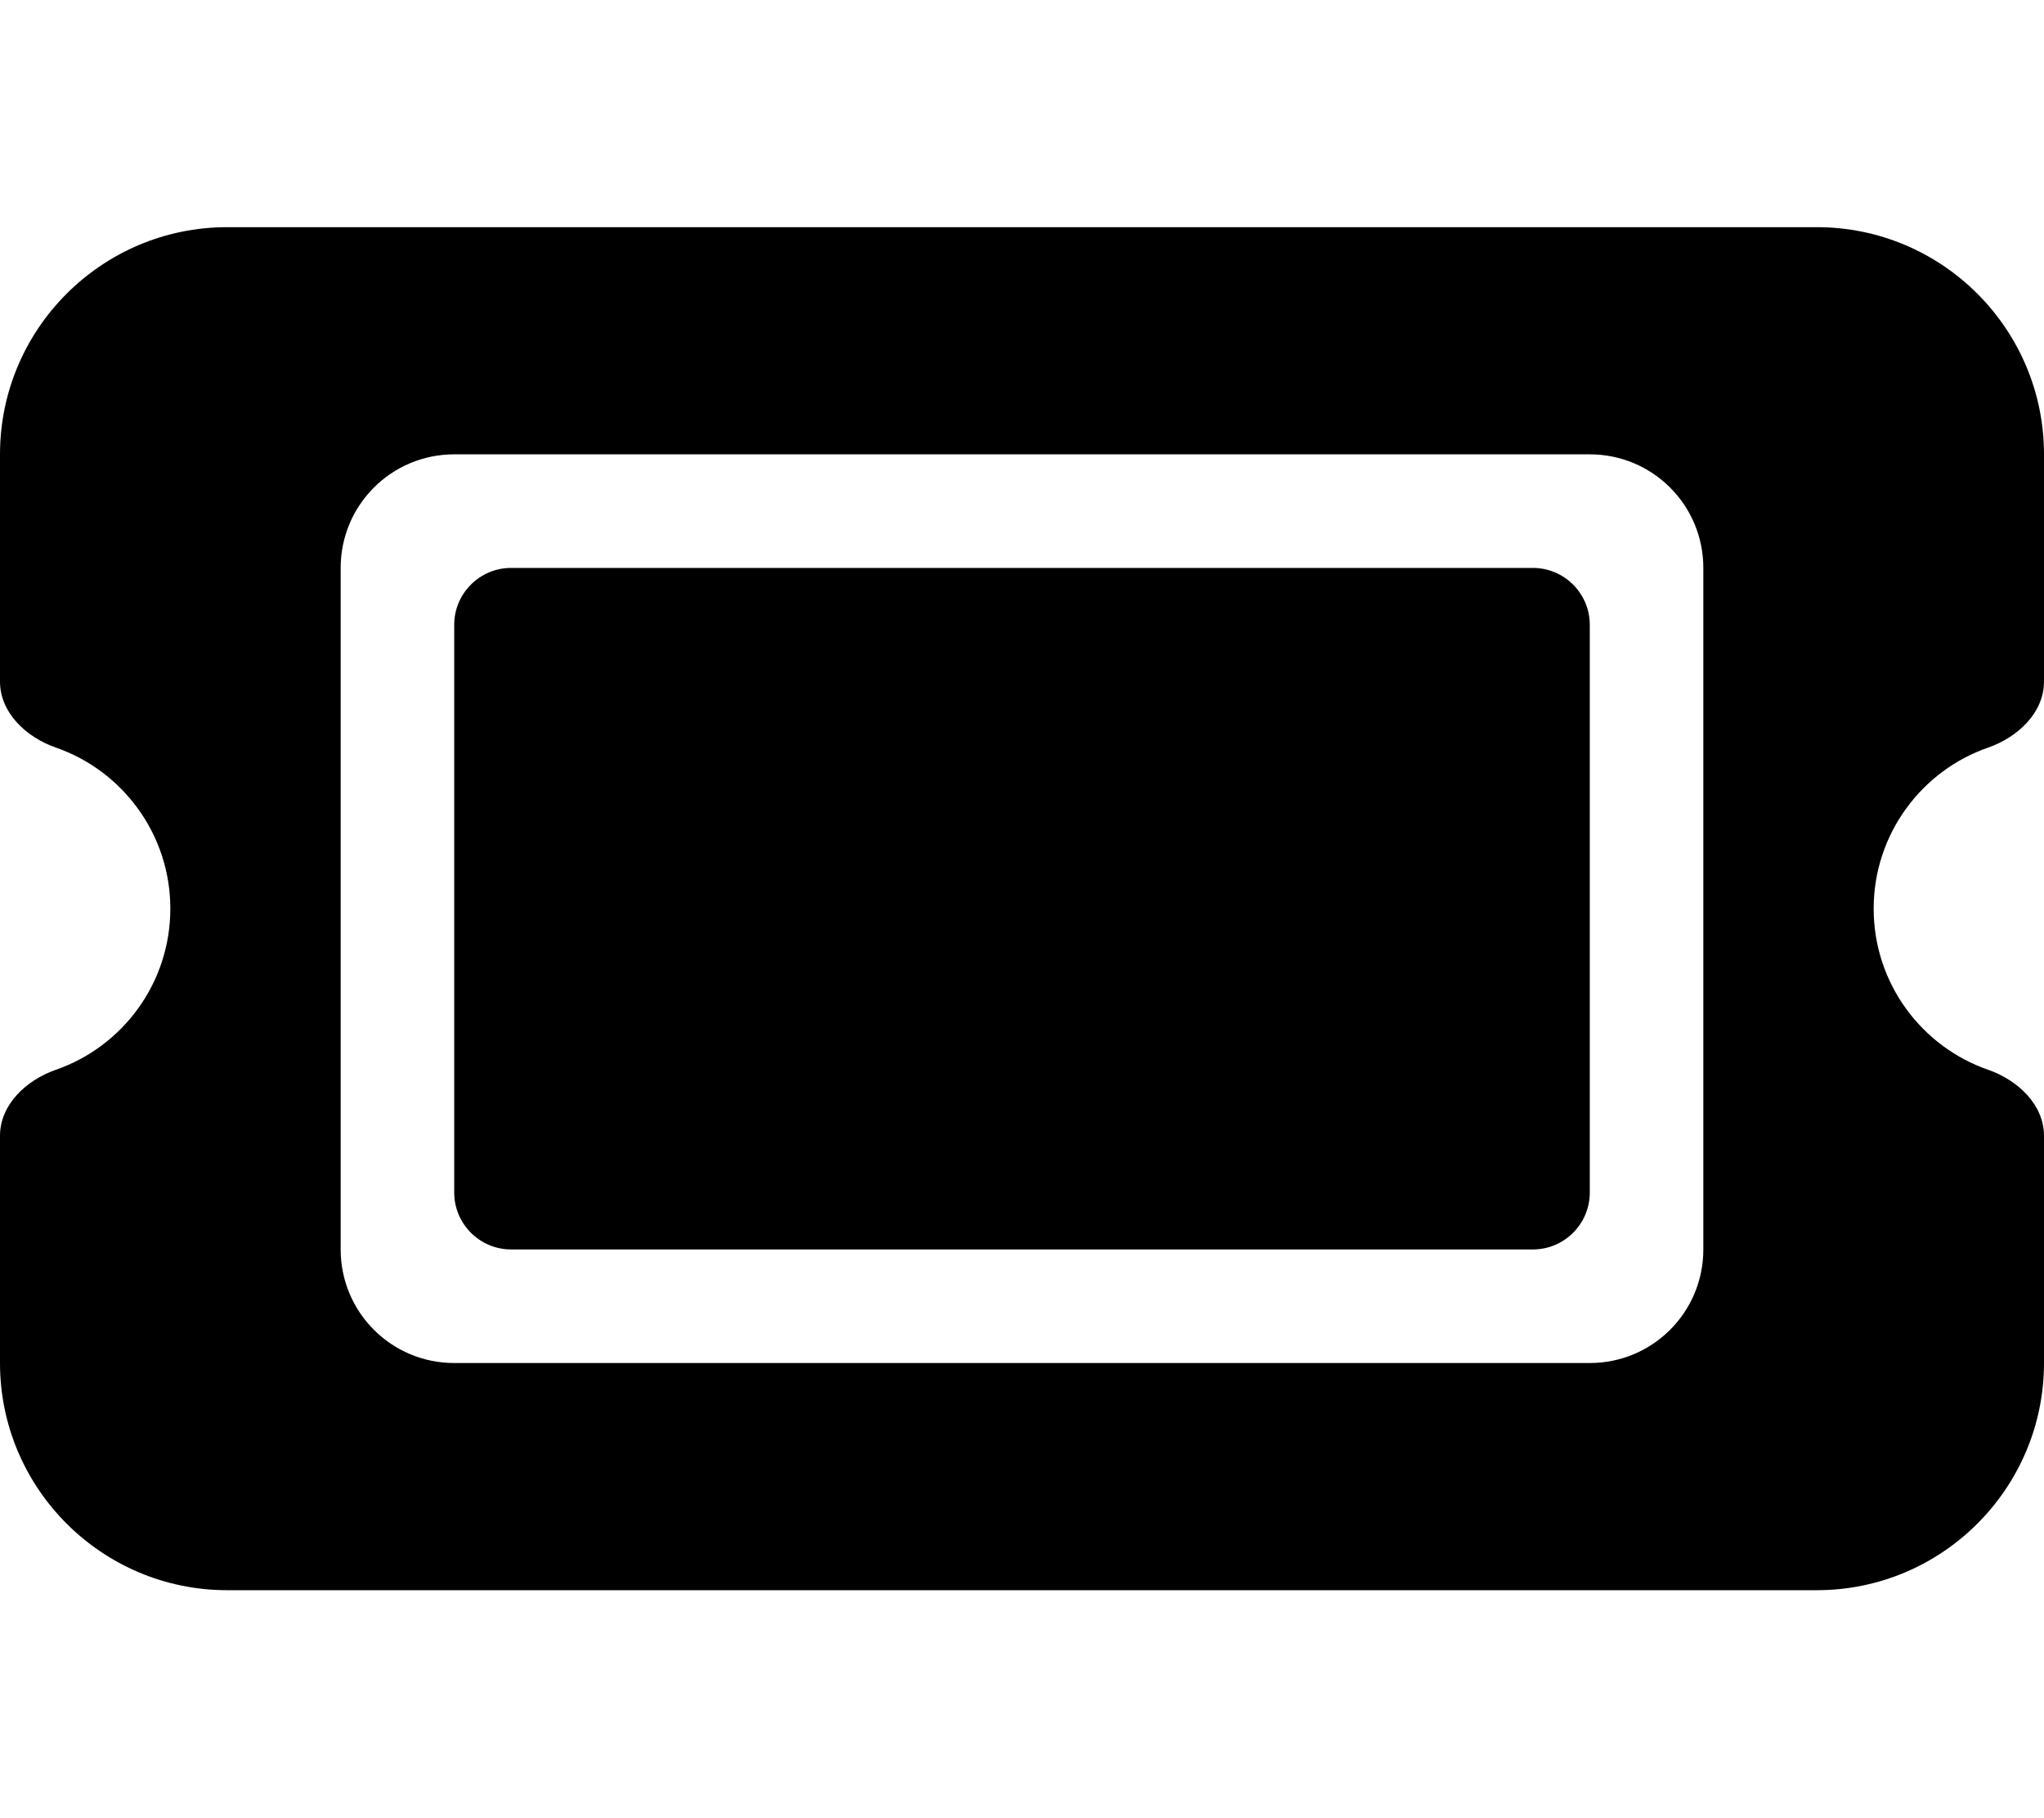
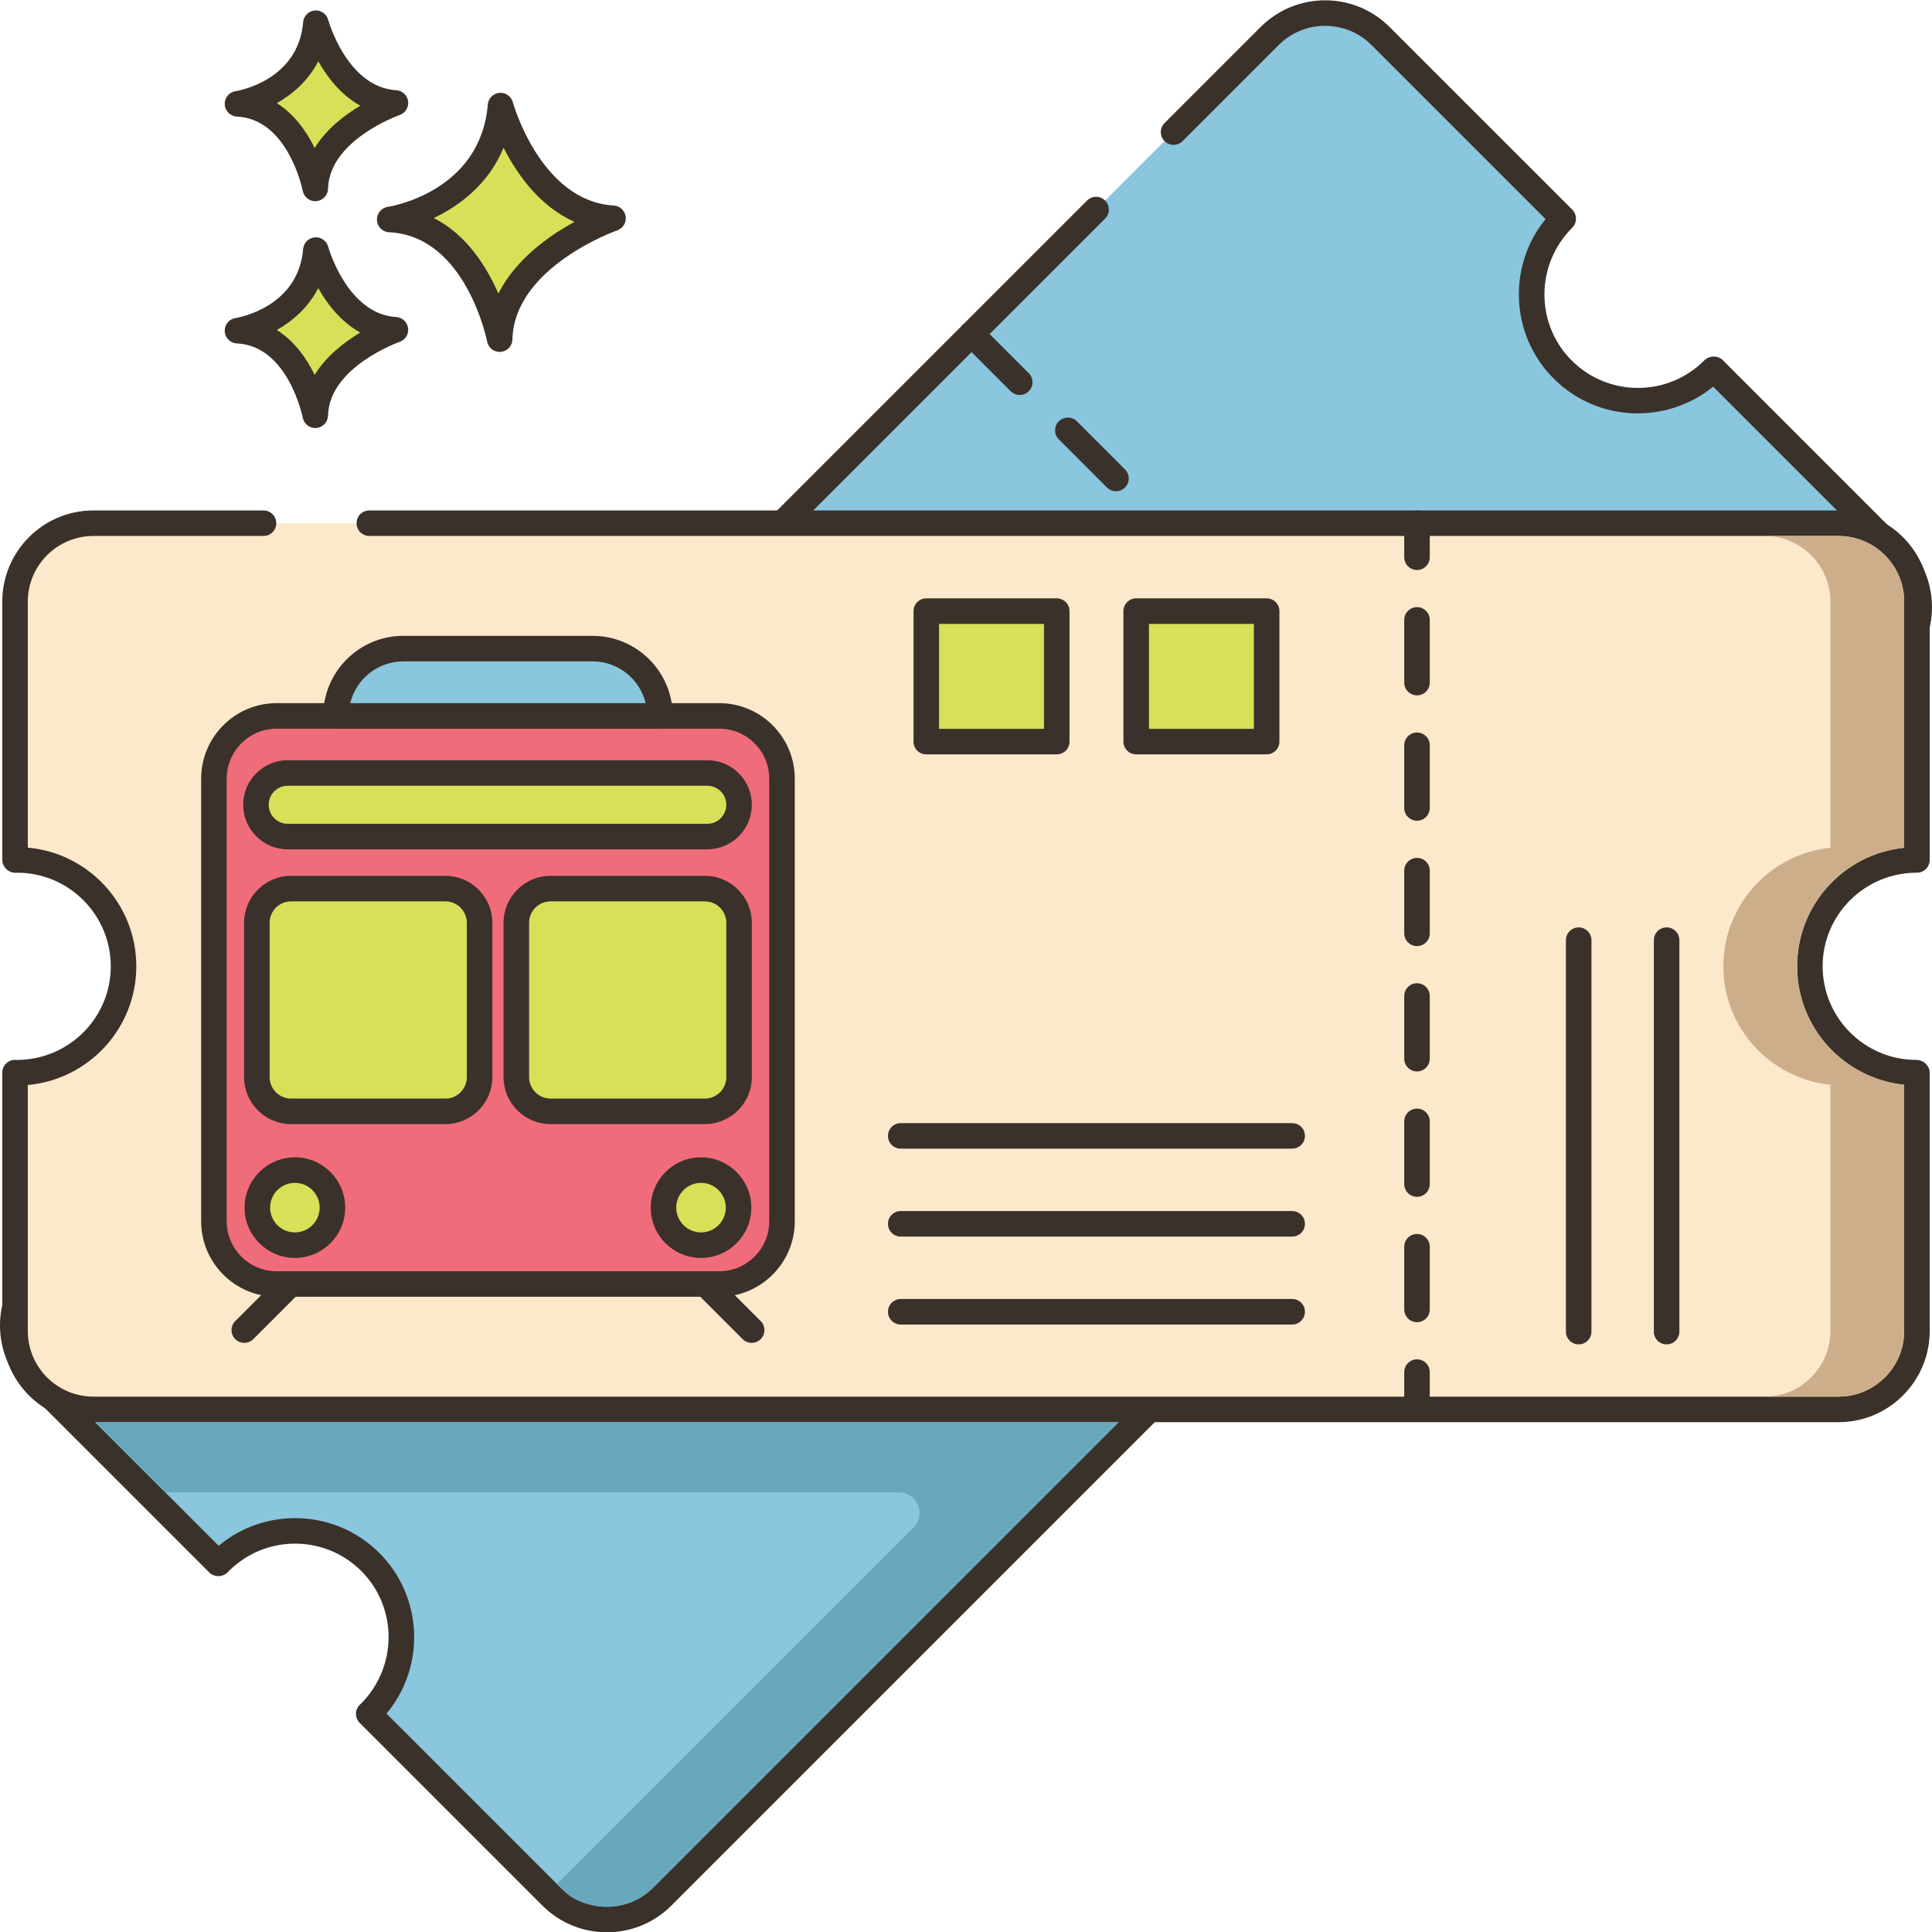
- <svg xmlns="http://www.w3.org/2000/svg" viewBox="0 0 576 512">
-   <path d="M64 64C28.7 64 0 92.7 0 128l0 64c0 8.8 7.4 15.7 15.7 18.6C34.5 217.1 48 235 48 256s-13.5 38.9-32.3 45.4C7.4 304.3 0 311.2 0 320l0 64c0 35.3 28.7 64 64 64l448 0c35.3 0 64-28.7 64-64l0-64c0-8.8-7.4-15.7-15.7-18.6C541.5 294.9 528 277 528 256s13.5-38.9 32.3-45.4c8.3-2.9 15.7-9.8 15.7-18.6l0-64c0-35.3-28.7-64-64-64L64 64zm64 112l0 160c0 8.8 7.2 16 16 16l288 0c8.8 0 16-7.2 16-16l0-160c0-8.8-7.2-16-16-16l-288 0c-8.8 0-16 7.2-16 16zM96 160c0-17.7 14.3-32 32-32l320 0c17.7 0 32 14.3 32 32l0 192c0 17.7-14.3 32-32 32l-320 0c-17.7 0-32-14.3-32-32l0-192z" />
+ <svg xmlns="http://www.w3.org/2000/svg" height="454pt" viewBox="0 0 454.074 454" width="454pt">
+   <path d="m117.637 24.773c-1.949 23.129-26.047 26.781-26.047 26.781 20.691.973 25.848 28.117 25.848 28.117.441-19.355 26.641-28.402 26.641-28.402-19.625-1.176-26.441-26.496-26.441-26.496zm0 0" fill="#d7e057" />
+   <path d="m144.258 48.273c-17.207-1.027-23.664-24.051-23.727-24.281-.383-1.406-1.719-2.332-3.164-2.203-1.453.133-2.598 1.281-2.719 2.734-1.719 20.43-22.625 23.926-23.508 24.062-1.527.23-2.625 1.582-2.547 3.121.082 1.543 1.312 2.77 2.855 2.844 18.055.848 22.996 25.438 23.043 25.684.277 1.426 1.52 2.438 2.945 2.438.086 0 .168-.004.254-.012 1.527-.129 2.711-1.387 2.75-2.918.387-17.02 24.379-25.555 24.625-25.637 1.348-.473 2.184-1.832 1.988-3.246-.199-1.418-1.367-2.5-2.797-2.586zm-27.133 20.691c-2.715-6.262-7.418-13.816-15.172-17.754 5.859-2.809 12.816-7.824 16.402-16.543 3.102 6.141 8.402 13.758 16.668 17.441-6.012 3.281-13.844 8.812-17.898 16.855zm0 0" fill="#3a312a" />
+   <path d="m74.238 58.734c-1.379 16.359-18.426 18.945-18.426 18.945 14.637.688 18.285 19.887 18.285 19.887.312-13.688 18.844-20.09 18.844-20.09-13.883-.832-18.703-18.742-18.703-18.742zm0 0" fill="#d7e057" />
+   <path d="m93.121 74.48c-11.531-.691-15.945-16.371-15.988-16.527-.379-1.406-1.715-2.34-3.164-2.203-1.453.129-2.598 1.281-2.723 2.734-1.156 13.742-15.289 16.133-15.883 16.227-1.523.23-2.625 1.582-2.547 3.125.082 1.539 1.316 2.766 2.859 2.84 12.066.57 15.445 17.289 15.477 17.449.27 1.426 1.52 2.441 2.945 2.441.082 0 .164-.004.25-.012 1.527-.125 2.715-1.387 2.75-2.922.262-11.418 16.664-17.266 16.828-17.324 1.352-.465 2.188-1.824 1.988-3.242-.195-1.418-1.363-2.5-2.793-2.586zm-19.168 13.59c-1.848-3.773-4.68-7.895-8.895-10.559 3.711-2.082 7.395-5.262 9.738-9.836 2.113 3.75 5.309 7.91 9.883 10.449-3.699 2.203-7.977 5.48-10.727 9.945zm0 0" fill="#3a312a" />
+   <path d="m74.238 5.422c-1.379 16.355-18.426 18.941-18.426 18.941 14.637.688 18.285 19.887 18.285 19.887.312-13.691 18.844-20.09 18.844-20.09-13.883-.832-18.703-18.738-18.703-18.738zm0 0" fill="#d7e057" />
+   <path d="m93.121 21.164c-11.531-.691-15.945-16.371-15.988-16.531-.379-1.402-1.711-2.34-3.164-2.203-1.449.129-2.598 1.285-2.719 2.738-1.156 13.742-15.293 16.133-15.883 16.227-1.527.23-2.629 1.578-2.547 3.121.078 1.539 1.312 2.77 2.855 2.844 12.07.566 15.445 17.285 15.477 17.449.273 1.426 1.52 2.441 2.945 2.441.086 0 .168 0 .25-.008 1.531-.129 2.715-1.391 2.754-2.926.258-11.418 16.664-17.266 16.824-17.32 1.352-.469 2.188-1.828 1.992-3.246-.199-1.414-1.367-2.5-2.797-2.586zm-19.168 13.59c-1.848-3.77-4.68-7.895-8.895-10.559 3.711-2.082 7.395-5.262 9.742-9.832 2.113 3.746 5.309 7.906 9.883 10.445-3.703 2.203-7.98 5.48-10.73 9.945zm0 0" fill="#3a312a" />
+   <path d="m445.688 129.645-42.934-42.934-.113.117c-9.773 9.77-25.598 9.758-35.355 0-9.758-9.762-9.773-25.586 0-35.359l.113-.113-42.938-42.934c-7.195-7.199-18.852-7.199-26.051 0l-290.027 290.027c-7.195 7.195-7.195 18.852 0 26.051l42.953 42.949c.098-.129.223-.254.34-.367 9.758-9.762 25.594-9.762 35.352 0 9.758 9.758 9.758 25.598 0 35.352-.113.113-.238.242-.367.34l42.949 42.949c7.199 7.199 18.852 7.199 26.051 0l290.027-290.027c7.199-7.195 7.199-18.852 0-26.051zm0 0" fill="#8ac6dd" />
+   <path d="m447.809 127.527-42.934-42.938c-1.172-1.168-3.188-1.059-4.355.113-8.578 8.582-22.539 8.578-31.117 0-8.574-8.578-8.578-22.535.117-31.227 1.172-1.168 1.172-3.07 0-4.242l-42.938-42.934c-8.352-8.352-21.941-8.352-30.293 0l-22.59 22.59c-1.172 1.168-1.172 3.07 0 4.242 1.172 1.172 3.07 1.172 4.242 0l22.59-22.59c6.012-6.012 15.797-6.012 21.809 0l40.918 40.914c-8.969 10.988-8.336 27.25 1.902 37.488 10.211 10.207 26.398 10.871 37.48 1.898l40.926 40.926c6.012 6.012 6.012 15.793 0 21.809l-290.027 290.023c-6.008 6.016-15.793 6.012-21.809 0l-40.891-40.891c9.195-10.988 8.633-27.43-1.691-37.754-10.32-10.32-26.762-10.883-37.75-1.688l-40.891-40.895c-6.016-6.012-6.016-15.793 0-21.809l249.223-249.223c1.172-1.168 1.172-3.07 0-4.242-1.172-1.172-3.07-1.172-4.242 0l-249.223 249.227c-8.355 8.352-8.355 21.938 0 30.289l42.949 42.949c.605.609 1.504.875 2.352.824.855-.051 1.703-.516 2.23-1.191 8.578-8.578 22.531-8.578 31.113 0 8.578 8.578 8.578 22.535-.098 31.215-.676.531-1.094 1.324-1.141 2.18-.055.855.266 1.695.871 2.301l42.949 42.949c4.18 4.176 9.664 6.266 15.148 6.266s10.969-2.09 15.145-6.266l290.023-290.027c8.352-8.352 8.352-21.938 0-30.289zm0 0" fill="#3a312a" />
+   <path d="m253.098 98.98c-1.172-1.172-3.07-1.172-4.242 0s-1.172 3.07 0 4.242l11.309 11.316c.59.586 1.355.879 2.125.879.766 0 1.535-.293 2.121-.879 1.172-1.172 1.172-3.07 0-4.242zm-22.629-22.625c-1.168-1.172-3.07-1.172-4.242 0-1.172 1.172-1.172 3.074 0 4.242l11.312 11.316c.586.586 1.355.875 2.121.875.77 0 1.539-.289 2.125-.875 1.172-1.172 1.172-3.074 0-4.242zm45.254 45.254c-1.172-1.172-3.07-1.172-4.242 0s-1.172 3.074 0 4.242l11.316 11.316c.586.586 1.352.875 2.121.875s1.535-.289 2.121-.875c1.172-1.172 1.172-3.074 0-4.242zm101.484 101.484-10.973-10.973c-1.172-1.172-3.07-1.172-4.242 0-1.172 1.168-1.172 3.07 0 4.242l10.973 10.973c.586.586 1.352.875 2.121.875.77 0 1.535-.289 2.121-.875 1.172-1.172 1.172-3.07 0-4.242zm-33.602-33.602c-1.172-1.172-3.07-1.172-4.242 0-1.172 1.172-1.172 3.07 0 4.242l11.312 11.312c.586.586 1.355.879 2.121.879.77 0 1.539-.293 2.125-.879 1.172-1.168 1.172-3.07 0-4.242zm-22.629-22.629c-1.172-1.172-3.07-1.172-4.242 0s-1.172 3.074 0 4.242l11.316 11.316c.586.586 1.352.875 2.121.875s1.535-.289 2.121-.875c1.172-1.172 1.172-3.074 0-4.242zm-22.625-22.625c-1.172-1.172-3.07-1.172-4.242 0s-1.172 3.07 0 4.242l11.312 11.312c.586.586 1.355.879 2.121.879.77 0 1.535-.293 2.121-.879 1.176-1.168 1.176-3.07 0-4.242zm0 0" fill="#3a312a" />
+   <path d="m450.375 202.07h.16v-60.719c0-10.18-8.242-18.418-18.422-18.418h-410.16c-10.18 0-18.418 8.238-18.418 18.418v60.742c.16-.023.34-.023.5-.023 13.801 0 25 11.203 25 25 0 13.801-11.199 25-25 25-.16 0-.34 0-.5-.02v60.742c0 10.18 8.238 18.418 18.418 18.418h410.16c10.18 0 18.422-8.238 18.422-18.418v-60.723h-.16c-13.82 0-25-11.199-25-25 0-13.797 11.18-25 25-25zm0 0" fill="#fce8cb" />
+   <g fill="#3a312a">
+     <path d="m450.535 205.07c1.656 0 3-1.34 3-3v-60.719c0-11.812-9.609-21.418-21.422-21.418h-345.309c-1.66 0-3 1.34-3 3 0 1.656 1.34 3 3 3h345.309c8.504 0 15.422 6.918 15.422 15.418v57.863c-14.113 1.426-25.16 13.375-25.16 27.855 0 14.438 10.98 26.359 25.16 27.848v57.875c0 8.5-6.918 15.418-15.422 15.418h-410.16c-8.5 0-15.418-6.914-15.418-15.418v-57.832c14.27-1.266 25.5-13.289 25.5-27.891 0-14.598-11.23-26.621-25.5-27.887v-57.828c0-8.504 6.914-15.422 15.418-15.422h39.977c1.66 0 3-1.34 3-3 0-1.656-1.34-3-3-3h-39.977c-11.809 0-21.418 9.609-21.418 21.422v60.738c0 .859.434 1.68 1.078 2.25s1.57.832 2.422.734c12.129 0 22 9.867 22 22 0 12.129-9.871 22-22.121 22.004-.852-.113-1.715.152-2.363.723-.648.57-1.02 1.391-1.02 2.25v60.742c0 11.809 9.609 21.418 21.422 21.418h410.16c11.809 0 21.418-9.609 21.418-21.418v-60.727c0-1.656-1.504-3-3.16-3-12.129 0-22-9.867-22-22 0-12.129 9.871-22 22.164-22zm0 0" />
+     <path d="m333.035 119.93c-1.656 0-3 1.34-3 3v8c0 1.656 1.344 3 3 3s3-1.344 3-3v-8c0-1.66-1.344-3-3-3zm0 0" />
+     <path d="m333.035 231.051c-1.656 0-3 1.344-3 3v14.734c0 1.656 1.344 3 3 3s3-1.344 3-3v-14.734c0-1.656-1.344-3-3-3zm0 29.465c-1.656 0-3 1.344-3 3v14.734c0 1.656 1.344 3 3 3s3-1.344 3-3v-14.734c0-1.656-1.344-3-3-3zm0 29.465c-1.656 0-3 1.34-3 3v14.73c0 1.66 1.344 3 3 3s3-1.34 3-3v-14.73c0-1.66-1.344-3-3-3zm0-147.32c-1.656 0-3 1.34-3 3v14.73c0 1.656 1.344 3 3 3s3-1.344 3-3v-14.73c0-1.656-1.344-3-3-3zm0 58.93c-1.656 0-3 1.34-3 3v14.73c0 1.656 1.344 3 3 3s3-1.344 3-3v-14.73c0-1.66-1.344-3-3-3zm0-29.469c-1.656 0-3 1.344-3 3v14.734c0 1.656 1.344 3 3 3s3-1.344 3-3v-14.734c0-1.656-1.344-3-3-3zm0 0" />
+     <path d="m333.035 319.445c-1.656 0-3 1.344-3 3v8c0 1.66 1.344 3 3 3s3-1.34 3-3v-8c0-1.656-1.344-3-3-3zm0 0" />
+     <path d="m303.699 305.262h-92c-1.656 0-3 1.34-3 3 0 1.656 1.344 3 3 3h92c1.656 0 3-1.344 3-3 0-1.66-1.344-3-3-3zm0 0" />
+     <path d="m303.699 284.594h-92c-1.656 0-3 1.344-3 3 0 1.66 1.344 3 3 3h92c1.656 0 3-1.34 3-3 0-1.656-1.344-3-3-3zm0 0" />
+     <path d="m303.699 263.93h-92c-1.656 0-3 1.34-3 3 0 1.656 1.344 3 3 3h92c1.656 0 3-1.344 3-3 0-1.66-1.344-3-3-3zm0 0" />
+     <path d="m371.035 217.93c-1.656 0-3 1.34-3 3v92c0 1.656 1.344 3 3 3s3-1.344 3-3v-92c0-1.66-1.344-3-3-3zm0 0" />
+     <path d="m391.699 217.93c-1.656 0-3 1.34-3 3v92c0 1.656 1.344 3 3 3s3-1.344 3-3v-92c0-1.66-1.344-3-3-3zm0 0" />
+   </g>
+   <path d="m267.035 143.594h30.664v30.668h-30.664zm0 0" fill="#d7e057" />
+   <path d="m297.699 140.594h-30.664c-1.656 0-3 1.344-3 3v30.668c0 1.656 1.344 3 3 3h30.664c1.656 0 3-1.344 3-3v-30.668c0-1.656-1.344-3-3-3zm-3 30.668h-24.664v-24.668h24.664zm0 0" fill="#3a312a" />
+   <path d="m217.699 143.594h30.668v30.668h-30.668zm0 0" fill="#d7e057" />
+   <path d="m248.367 140.594h-30.664c-1.66 0-3 1.344-3 3v30.668c0 1.656 1.34 3 3 3h30.664c1.656 0 3-1.344 3-3v-30.668c0-1.656-1.344-3-3-3zm-3 30.668h-24.664v-24.668h24.664zm0 0" fill="#3a312a" />
+   <path d="m107.281 262.703c-1.172-1.172-3.07-1.172-4.242 0l-47.75 47.75c-1.172 1.168-1.172 3.07 0 4.242.586.586 1.352.875 2.121.875.77 0 1.535-.289 2.121-.875l47.75-47.75c1.172-1.172 1.172-3.074 0-4.242zm0 0" fill="#3a312a" />
+   <path d="m178.781 310.453-47.75-47.75c-1.172-1.172-3.07-1.172-4.242 0-1.172 1.168-1.172 3.07 0 4.242l47.75 47.75c.586.586 1.352.875 2.121.875.77 0 1.535-.289 2.121-.875 1.172-1.172 1.172-3.074 0-4.242zm0 0" fill="#3a312a" />
+   <path d="m169.047 168.223h-104.023c-8.145 0-14.746 6.605-14.746 14.746v104.027c0 8.141 6.602 14.746 14.746 14.746h104.023c8.145 0 14.746-6.605 14.746-14.746v-104.027c0-8.141-6.602-14.746-14.746-14.746zm0 0" fill="#f16c7a" />
+   <path d="m169.047 165.223h-104.023c-9.789 0-17.746 7.961-17.746 17.746v104.027c0 9.785 7.957 17.746 17.746 17.746h104.023c9.785 0 17.746-7.961 17.746-17.746v-104.027c0-9.785-7.965-17.746-17.746-17.746zm11.746 121.773c0 6.473-5.27 11.746-11.746 11.746h-104.023c-6.477 0-11.746-5.27-11.746-11.746v-104.027c0-6.473 5.27-11.746 11.746-11.746h104.023c6.477 0 11.746 5.27 11.746 11.746zm0 0" fill="#3a312a" />
+   <path d="m104.676 208.805h-36.27c-4.438 0-8.039 3.602-8.039 8.043v36.27c0 4.438 3.602 8.039 8.039 8.039h36.27c4.441 0 8.039-3.602 8.039-8.039v-36.27c0-4.441-3.598-8.043-8.039-8.043zm0 0" fill="#d7e057" />
+   <path d="m104.676 205.809h-36.27c-6.086 0-11.039 4.953-11.039 11.039v36.27c0 6.086 4.953 11.043 11.039 11.043h36.27c6.09 0 11.039-4.957 11.039-11.043v-36.27c0-6.086-4.949-11.039-11.039-11.039zm5.039 47.309c0 2.777-2.258 5.043-5.039 5.043h-36.27c-2.777 0-5.039-2.266-5.039-5.043v-36.27c0-2.781 2.262-5.039 5.039-5.039h36.27c2.781 0 5.039 2.258 5.039 5.039zm0 0" fill="#3a312a" />
+   <path d="m165.66 208.805h-36.27c-4.438 0-8.039 3.602-8.039 8.043v36.27c0 4.438 3.602 8.039 8.039 8.039h36.27c4.441 0 8.039-3.602 8.039-8.039v-36.27c.004-4.441-3.598-8.043-8.039-8.043zm0 0" fill="#d7e057" />
+   <path d="m165.66 205.809h-36.27c-6.086 0-11.039 4.953-11.039 11.039v36.27c0 6.086 4.953 11.043 11.039 11.043h36.27c6.09 0 11.043-4.957 11.043-11.043v-36.27c0-6.086-4.957-11.039-11.043-11.039zm5.043 47.309c0 2.777-2.262 5.043-5.043 5.043h-36.27c-2.777 0-5.039-2.266-5.039-5.043v-36.27c0-2.781 2.262-5.039 5.039-5.039h36.27c2.781 0 5.043 2.258 5.043 5.039zm0 0" fill="#3a312a" />
+   <path d="m69.305 274.965c-4.871 0-8.824 3.949-8.824 8.824s3.953 8.824 8.824 8.824c4.875 0 8.824-3.949 8.824-8.824s-3.945-8.824-8.824-8.824zm0 0" fill="#d7e057" />
+   <path d="m69.309 271.965c-6.52 0-11.828 5.305-11.828 11.824 0 6.52 5.305 11.824 11.828 11.824 6.52 0 11.824-5.305 11.824-11.824 0-6.52-5.305-11.824-11.824-11.824zm0 17.648c-3.211 0-5.828-2.609-5.828-5.824 0-3.211 2.617-5.824 5.828-5.824 3.211 0 5.824 2.613 5.824 5.824 0 3.215-2.613 5.824-5.824 5.824zm0 0" fill="#3a312a" />
+   <path d="m164.762 274.965c-4.875 0-8.824 3.949-8.824 8.824s3.949 8.824 8.824 8.824 8.824-3.949 8.824-8.824-3.953-8.824-8.824-8.824zm0 0" fill="#d7e057" />
+   <path d="m164.762 271.965c-6.523 0-11.824 5.305-11.824 11.824 0 6.52 5.301 11.824 11.824 11.824 6.52 0 11.824-5.305 11.824-11.824 0-6.52-5.305-11.824-11.824-11.824zm0 17.648c-3.215 0-5.824-2.609-5.824-5.824 0-3.211 2.609-5.824 5.824-5.824 3.211 0 5.824 2.613 5.824 5.824 0 3.215-2.613 5.824-5.824 5.824zm0 0" fill="#3a312a" />
+   <path d="m139.285 152.406h-44.504c-8.734 0-15.816 7.082-15.816 15.816h76.141c0-8.734-7.082-15.816-15.82-15.816zm0 0" fill="#8ac6dd" />
+   <path d="m139.285 149.406h-44.504c-10.375 0-18.816 8.441-18.816 18.816 0 1.66 1.34 3 3 3h76.141c1.656 0 3-1.34 3-3 0-10.375-8.445-18.816-18.82-18.816zm-56.969 15.816c1.355-5.625 6.43-9.816 12.465-9.816h44.504c6.035 0 11.109 4.191 12.461 9.816zm0 0" fill="#3a312a" />
+   <path d="m166.227 181.633h-98.598c-4.125 0-7.477 3.344-7.477 7.477 0 4.129 3.348 7.477 7.477 7.477h98.598c4.129 0 7.477-3.348 7.477-7.477 0-4.133-3.348-7.477-7.477-7.477zm0 0" fill="#d7e057" />
+   <path d="m166.227 178.633h-98.598c-5.777 0-10.477 4.699-10.477 10.473 0 5.777 4.703 10.477 10.477 10.477h98.594c5.777 0 10.477-4.699 10.477-10.477.004-5.773-4.695-10.473-10.473-10.473zm0 14.949h-98.598c-2.469 0-4.477-2.008-4.477-4.477s2.008-4.473 4.477-4.473h98.594c2.469 0 4.477 2.004 4.477 4.473s-2.004 4.477-4.473 4.477zm0 0" fill="#3a312a" />
+   <path d="m22.336 334.215 16.5 16.5h172.473c4.289 0 6.438 5.184 3.406 8.219l-83.82 83.82 1.328 1.328c1.129 1.125 2.434 2.086 3.906 2.699 6.332 2.637 13 1.246 17.406-3.188l109.398-109.383h-240.598zm0 0" fill="#68a8bc" />
+   <path d="m447.535 199.215v-57.863c0-8.5-6.922-15.418-15.422-15.418h-17.34c8.5 0 15.422 6.918 15.422 15.418v57.859c-14.102 1.441-25.16 13.383-25.16 27.859 0 14.441 10.98 26.363 25.16 27.844v57.879c0 8.5-6.922 15.418-15.422 15.418h17.34c8.5 0 15.422-6.918 15.422-15.418v-57.879c-14.18-1.48-25.16-13.402-25.16-27.844 0-14.477 11.039-26.418 25.16-27.855zm0 0" fill="#ccae8b" />
</svg>
